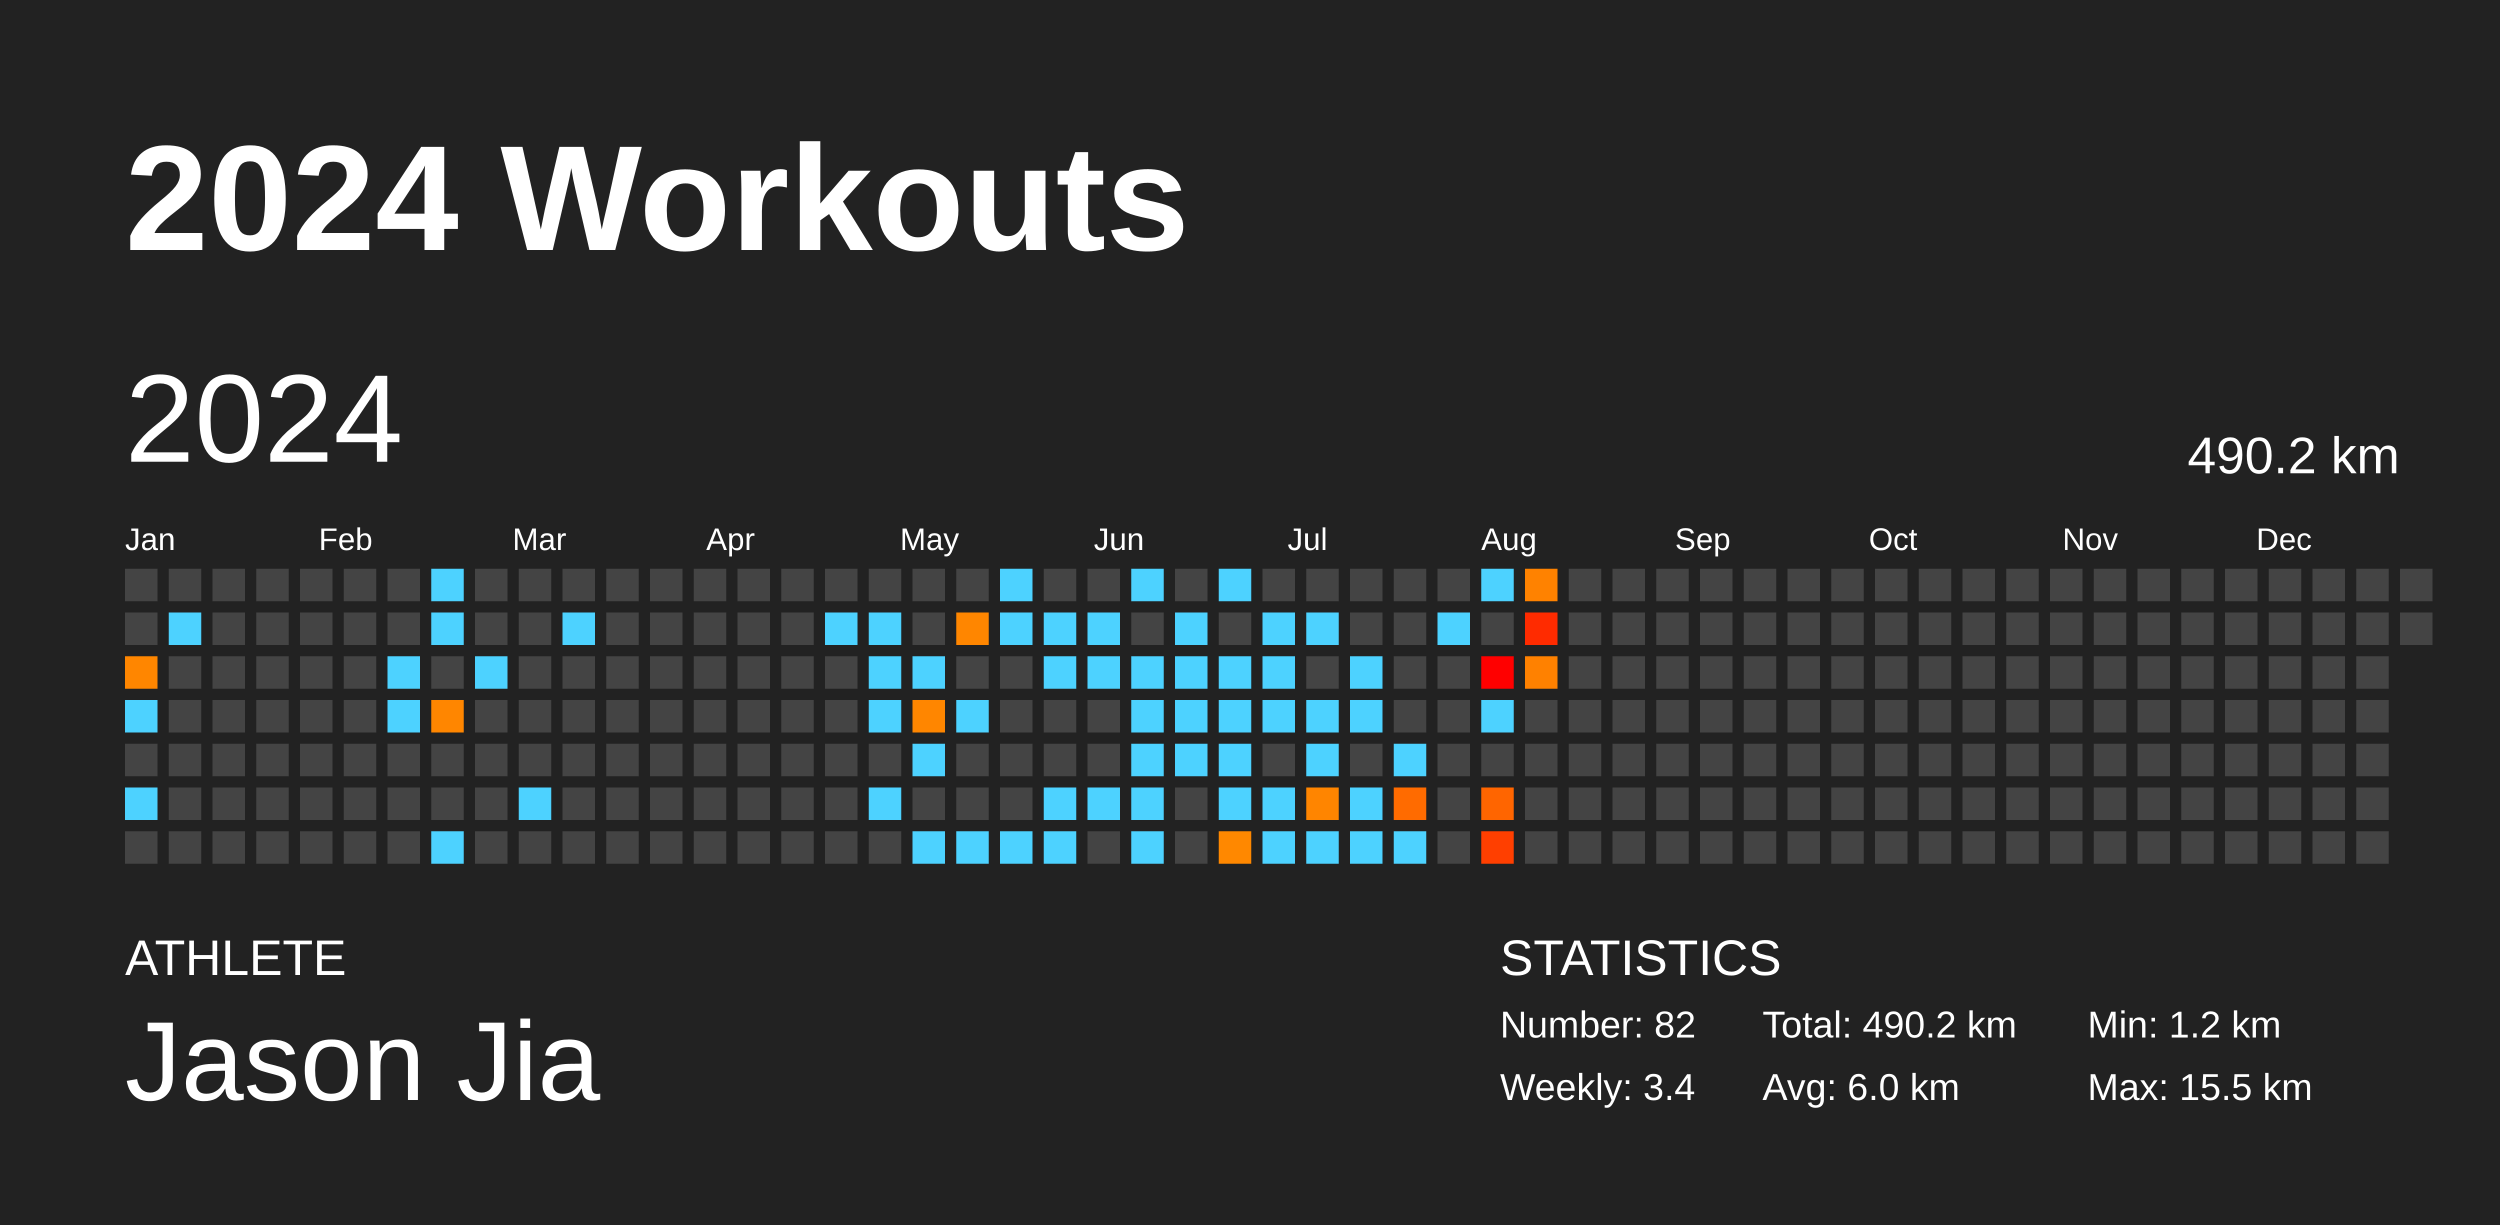
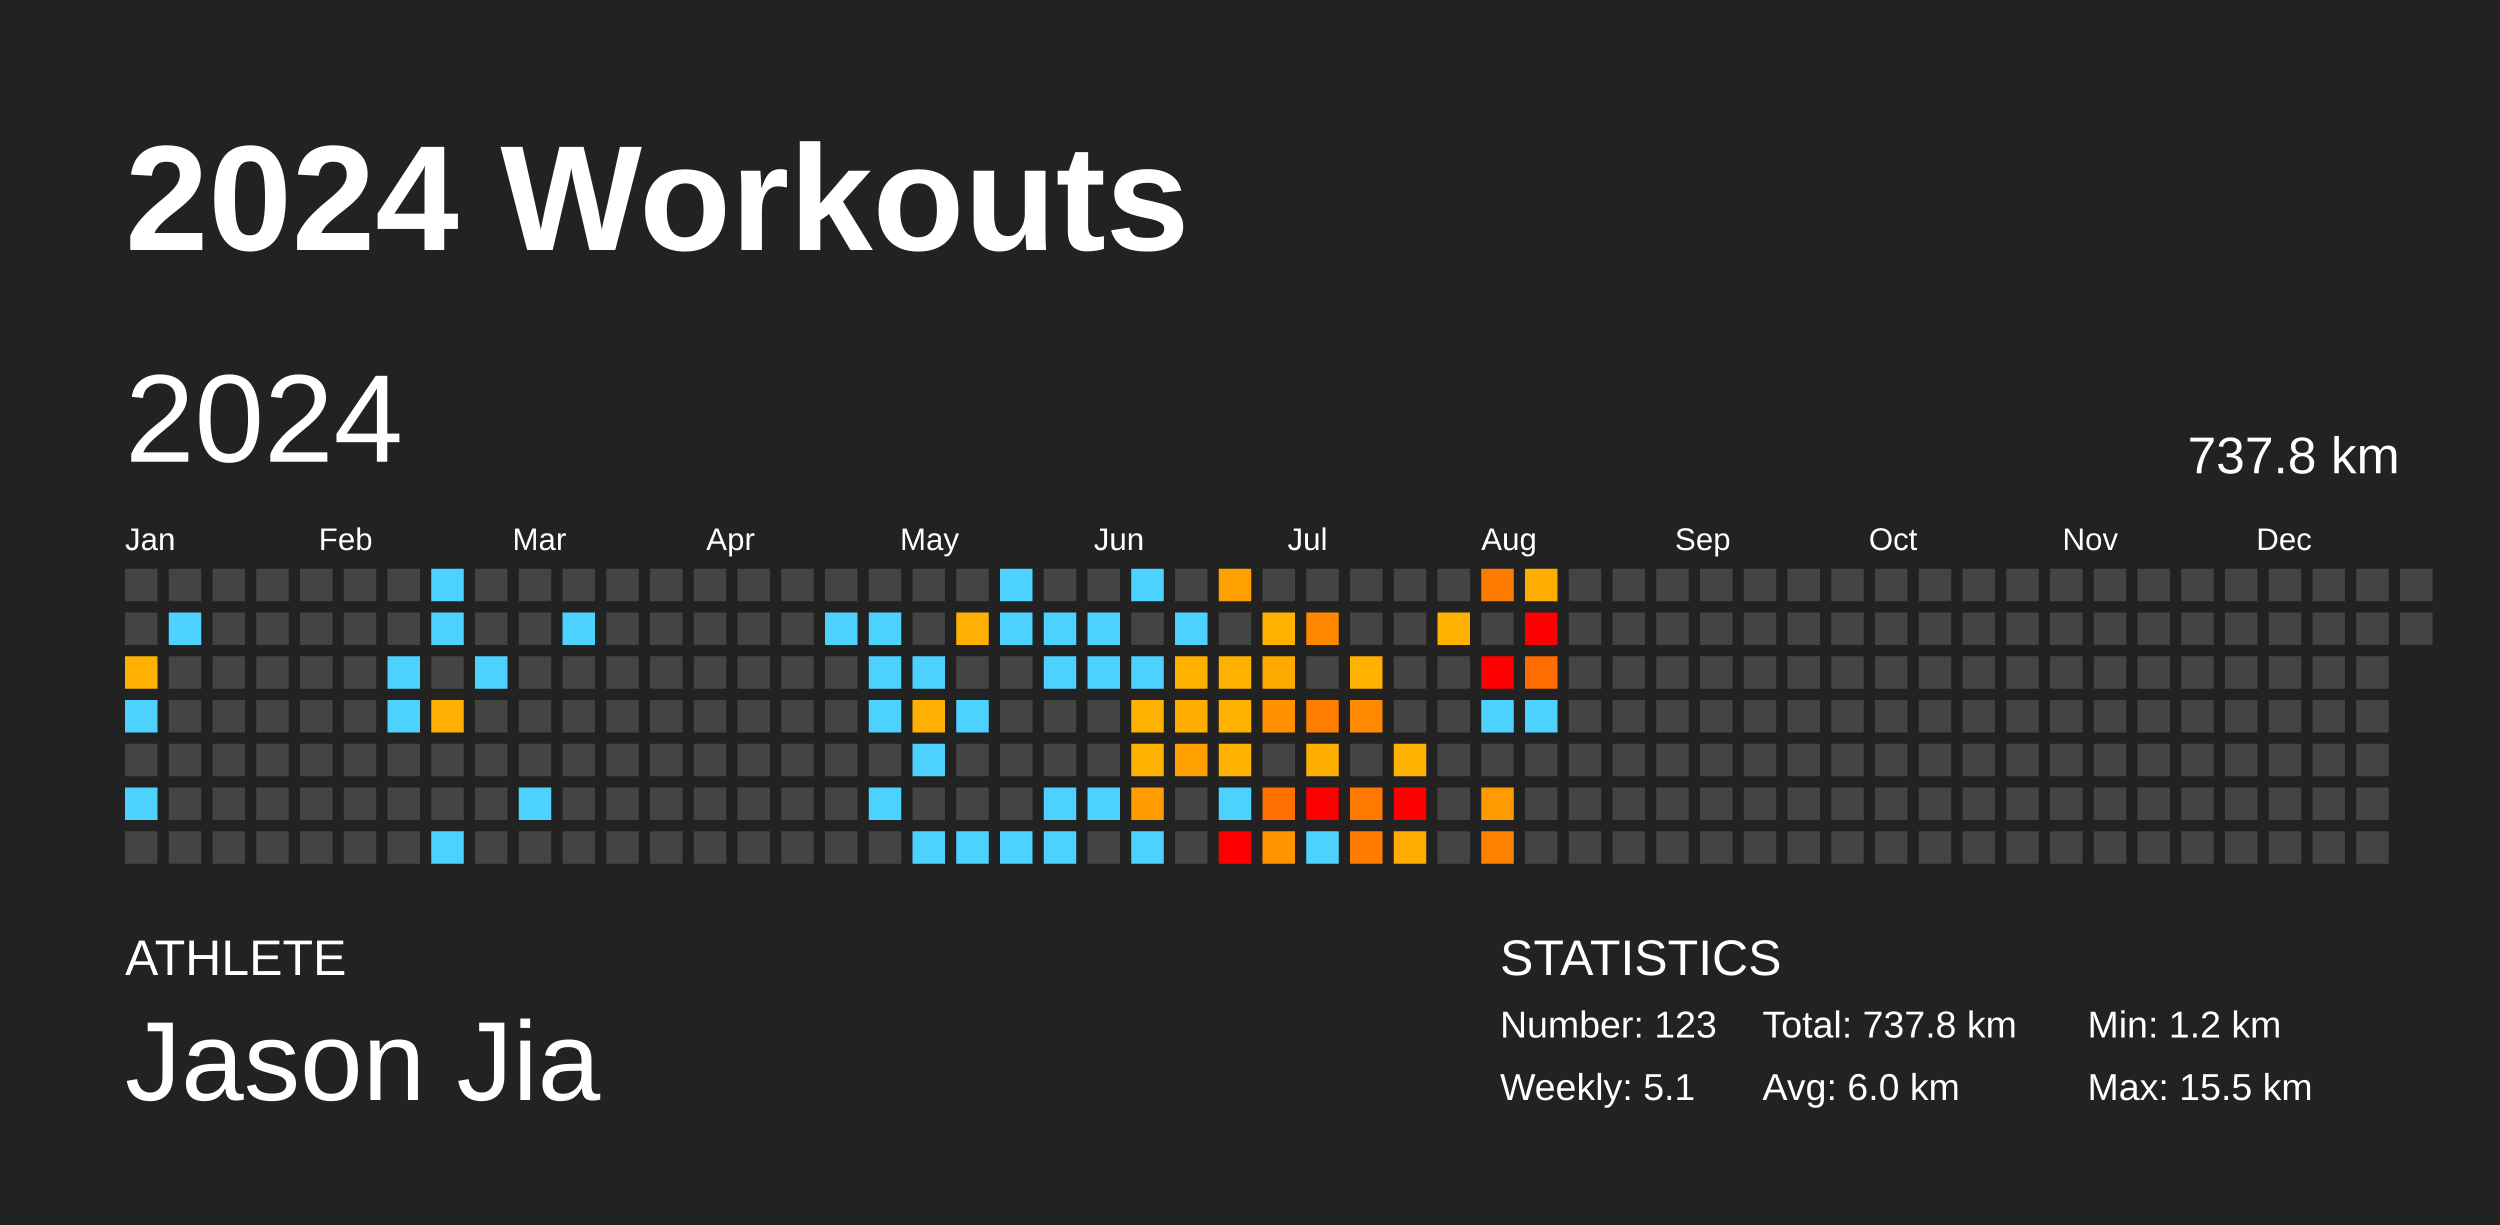
<svg xmlns="http://www.w3.org/2000/svg" baseProfile="full" height="98mm" version="1.1" viewBox="0,0,200,98" width="200mm">
  <defs />
  <rect fill="#222222" height="98" width="200" x="0" y="0" />
  <text fill="#FFFFFF" style="font-size:12px; font-family:Arial; font-weight:bold;" x="10" y="20">2024 Workouts</text>
  <text fill="#FFFFFF" style="font-size:4px; font-family:Arial" x="10" y="78">ATHLETE</text>
  <text fill="#FFFFFF" style="font-size:9px; font-family:Arial" x="10" y="88">Jason Jia</text>
  <text fill="#FFFFFF" style="font-size:4px; font-family:Arial" x="120" y="78">STATISTICS</text>
-   <text fill="#FFFFFF" style="font-size:3px; font-family:Arial" x="120" y="83">Number: 82</text>
-   <text fill="#FFFFFF" style="font-size:3px; font-family:Arial" x="120" y="88">Weekly: 3.4</text>
-   <text fill="#FFFFFF" style="font-size:3px; font-family:Arial" x="141" y="83">Total: 490.2 km</text>
+   <text fill="#FFFFFF" style="font-size:3px; font-family:Arial" x="120" y="83">Number: 123</text>
+   <text fill="#FFFFFF" style="font-size:3px; font-family:Arial" x="120" y="88">Weekly: 5.1</text>
+   <text fill="#FFFFFF" style="font-size:3px; font-family:Arial" x="141" y="83">Total: 737.8 km</text>
  <text fill="#FFFFFF" style="font-size:3px; font-family:Arial" x="141" y="88">Avg: 6.0 km</text>
  <text fill="#FFFFFF" style="font-size:3px; font-family:Arial" x="167" y="83">Min: 1.2 km</text>
  <text fill="#FFFFFF" style="font-size:3px; font-family:Arial" x="167" y="88">Max: 15.5 km</text>
  <text dominant-baseline="hanging" fill="#FFFFFF" style="font-size:10.0px; font-family:Arial;" x="10" y="30">2024</text>
-   <text dominant-baseline="hanging" fill="#FFFFFF" style="font-size:4.125px; font-family:Arial;" x="175" y="35">490.2 km</text>
+   <text dominant-baseline="hanging" fill="#FFFFFF" style="font-size:4.125px; font-family:Arial;" x="175" y="35">737.8 km</text>
  <text fill="#FFFFFF" style="font-size:2.5px; font-family:Arial" x="10.0" y="44">Jan</text>
  <text fill="#FFFFFF" style="font-size:2.5px; font-family:Arial" x="25.5" y="44">Feb</text>
  <text fill="#FFFFFF" style="font-size:2.5px; font-family:Arial" x="41.0" y="44">Mar</text>
  <text fill="#FFFFFF" style="font-size:2.5px; font-family:Arial" x="56.5" y="44">Apr</text>
  <text fill="#FFFFFF" style="font-size:2.5px; font-family:Arial" x="72.0" y="44">May</text>
  <text fill="#FFFFFF" style="font-size:2.5px; font-family:Arial" x="87.5" y="44">Jun</text>
  <text fill="#FFFFFF" style="font-size:2.5px; font-family:Arial" x="103.0" y="44">Jul</text>
  <text fill="#FFFFFF" style="font-size:2.5px; font-family:Arial" x="118.5" y="44">Aug</text>
  <text fill="#FFFFFF" style="font-size:2.5px; font-family:Arial" x="134.0" y="44">Sep</text>
  <text fill="#FFFFFF" style="font-size:2.5px; font-family:Arial" x="149.5" y="44">Oct</text>
  <text fill="#FFFFFF" style="font-size:2.5px; font-family:Arial" x="165.0" y="44">Nov</text>
  <text fill="#FFFFFF" style="font-size:2.5px; font-family:Arial" x="180.5" y="44">Dec</text>
  <rect fill="#444444" height="2.6" width="2.6" x="10.0" y="45.5" />
  <rect fill="#444444" height="2.6" width="2.6" x="10.0" y="49.0" />
-   <rect fill="#ff8600" height="2.6" width="2.6" x="10.0" y="52.5" />
+   <rect fill="#ffb000" height="2.6" width="2.6" x="10.0" y="52.5" />
  <rect fill="#4dd2ff" height="2.6" width="2.6" x="10.0" y="56.0" />
  <rect fill="#444444" height="2.6" width="2.6" x="10.0" y="59.5" />
  <rect fill="#4dd2ff" height="2.6" width="2.6" x="10.0" y="63.0" />
  <rect fill="#444444" height="2.6" width="2.6" x="10.0" y="66.5" />
  <rect fill="#444444" height="2.6" width="2.6" x="13.5" y="45.5" />
  <rect fill="#4dd2ff" height="2.6" width="2.6" x="13.5" y="49.0" />
  <rect fill="#444444" height="2.6" width="2.6" x="13.5" y="52.5" />
  <rect fill="#444444" height="2.6" width="2.6" x="13.5" y="56.0" />
  <rect fill="#444444" height="2.6" width="2.6" x="13.5" y="59.5" />
  <rect fill="#444444" height="2.6" width="2.6" x="13.5" y="63.0" />
  <rect fill="#444444" height="2.6" width="2.6" x="13.5" y="66.5" />
  <rect fill="#444444" height="2.6" width="2.6" x="17.0" y="45.5" />
  <rect fill="#444444" height="2.6" width="2.6" x="17.0" y="49.0" />
  <rect fill="#444444" height="2.6" width="2.6" x="17.0" y="52.5" />
  <rect fill="#444444" height="2.6" width="2.6" x="17.0" y="56.0" />
  <rect fill="#444444" height="2.6" width="2.6" x="17.0" y="59.5" />
  <rect fill="#444444" height="2.6" width="2.6" x="17.0" y="63.0" />
  <rect fill="#444444" height="2.6" width="2.6" x="17.0" y="66.5" />
  <rect fill="#444444" height="2.6" width="2.6" x="20.5" y="45.5" />
  <rect fill="#444444" height="2.6" width="2.6" x="20.5" y="49.0" />
  <rect fill="#444444" height="2.6" width="2.6" x="20.5" y="52.5" />
  <rect fill="#444444" height="2.6" width="2.6" x="20.5" y="56.0" />
  <rect fill="#444444" height="2.6" width="2.6" x="20.5" y="59.5" />
  <rect fill="#444444" height="2.6" width="2.6" x="20.5" y="63.0" />
  <rect fill="#444444" height="2.6" width="2.6" x="20.5" y="66.5" />
  <rect fill="#444444" height="2.6" width="2.6" x="24.0" y="45.5" />
  <rect fill="#444444" height="2.6" width="2.6" x="24.0" y="49.0" />
  <rect fill="#444444" height="2.6" width="2.6" x="24.0" y="52.5" />
  <rect fill="#444444" height="2.6" width="2.6" x="24.0" y="56.0" />
  <rect fill="#444444" height="2.6" width="2.6" x="24.0" y="59.5" />
  <rect fill="#444444" height="2.6" width="2.6" x="24.0" y="63.0" />
  <rect fill="#444444" height="2.6" width="2.6" x="24.0" y="66.5" />
  <rect fill="#444444" height="2.6" width="2.6" x="27.5" y="45.5" />
  <rect fill="#444444" height="2.6" width="2.6" x="27.5" y="49.0" />
  <rect fill="#444444" height="2.6" width="2.6" x="27.5" y="52.5" />
  <rect fill="#444444" height="2.6" width="2.6" x="27.5" y="56.0" />
  <rect fill="#444444" height="2.6" width="2.6" x="27.5" y="59.5" />
  <rect fill="#444444" height="2.6" width="2.6" x="27.5" y="63.0" />
  <rect fill="#444444" height="2.6" width="2.6" x="27.5" y="66.5" />
  <rect fill="#444444" height="2.6" width="2.6" x="31.0" y="45.5" />
  <rect fill="#444444" height="2.6" width="2.6" x="31.0" y="49.0" />
  <rect fill="#4dd2ff" height="2.6" width="2.6" x="31.0" y="52.5" />
  <rect fill="#4dd2ff" height="2.6" width="2.6" x="31.0" y="56.0" />
  <rect fill="#444444" height="2.6" width="2.6" x="31.0" y="59.5" />
  <rect fill="#444444" height="2.6" width="2.6" x="31.0" y="63.0" />
  <rect fill="#444444" height="2.6" width="2.6" x="31.0" y="66.5" />
  <rect fill="#4dd2ff" height="2.6" width="2.6" x="34.5" y="45.5" />
  <rect fill="#4dd2ff" height="2.6" width="2.6" x="34.5" y="49.0" />
  <rect fill="#444444" height="2.6" width="2.6" x="34.5" y="52.5" />
-   <rect fill="#ff8600" height="2.6" width="2.6" x="34.5" y="56.0" />
+   <rect fill="#ffb000" height="2.6" width="2.6" x="34.5" y="56.0" />
  <rect fill="#444444" height="2.6" width="2.6" x="34.5" y="59.5" />
  <rect fill="#444444" height="2.6" width="2.6" x="34.5" y="63.0" />
  <rect fill="#4dd2ff" height="2.6" width="2.6" x="34.5" y="66.5" />
  <rect fill="#444444" height="2.6" width="2.6" x="38.0" y="45.5" />
  <rect fill="#444444" height="2.6" width="2.6" x="38.0" y="49.0" />
  <rect fill="#4dd2ff" height="2.6" width="2.6" x="38.0" y="52.5" />
  <rect fill="#444444" height="2.6" width="2.6" x="38.0" y="56.0" />
  <rect fill="#444444" height="2.6" width="2.6" x="38.0" y="59.5" />
  <rect fill="#444444" height="2.6" width="2.6" x="38.0" y="63.0" />
  <rect fill="#444444" height="2.6" width="2.6" x="38.0" y="66.5" />
  <rect fill="#444444" height="2.6" width="2.6" x="41.5" y="45.5" />
  <rect fill="#444444" height="2.6" width="2.6" x="41.5" y="49.0" />
  <rect fill="#444444" height="2.6" width="2.6" x="41.5" y="52.5" />
  <rect fill="#444444" height="2.6" width="2.6" x="41.5" y="56.0" />
  <rect fill="#444444" height="2.6" width="2.6" x="41.5" y="59.5" />
  <rect fill="#4dd2ff" height="2.6" width="2.6" x="41.5" y="63.0" />
  <rect fill="#444444" height="2.6" width="2.6" x="41.5" y="66.5" />
  <rect fill="#444444" height="2.6" width="2.6" x="45.0" y="45.5" />
  <rect fill="#4dd2ff" height="2.6" width="2.6" x="45.0" y="49.0" />
  <rect fill="#444444" height="2.6" width="2.6" x="45.0" y="52.5" />
  <rect fill="#444444" height="2.6" width="2.6" x="45.0" y="56.0" />
  <rect fill="#444444" height="2.6" width="2.6" x="45.0" y="59.5" />
  <rect fill="#444444" height="2.6" width="2.6" x="45.0" y="63.0" />
  <rect fill="#444444" height="2.6" width="2.6" x="45.0" y="66.5" />
  <rect fill="#444444" height="2.6" width="2.6" x="48.5" y="45.5" />
  <rect fill="#444444" height="2.6" width="2.6" x="48.5" y="49.0" />
  <rect fill="#444444" height="2.6" width="2.6" x="48.5" y="52.5" />
  <rect fill="#444444" height="2.6" width="2.6" x="48.5" y="56.0" />
  <rect fill="#444444" height="2.6" width="2.6" x="48.5" y="59.5" />
  <rect fill="#444444" height="2.6" width="2.6" x="48.5" y="63.0" />
  <rect fill="#444444" height="2.6" width="2.6" x="48.5" y="66.5" />
  <rect fill="#444444" height="2.6" width="2.6" x="52.0" y="45.5" />
  <rect fill="#444444" height="2.6" width="2.6" x="52.0" y="49.0" />
  <rect fill="#444444" height="2.6" width="2.6" x="52.0" y="52.5" />
  <rect fill="#444444" height="2.6" width="2.6" x="52.0" y="56.0" />
  <rect fill="#444444" height="2.6" width="2.6" x="52.0" y="59.5" />
  <rect fill="#444444" height="2.6" width="2.6" x="52.0" y="63.0" />
  <rect fill="#444444" height="2.6" width="2.6" x="52.0" y="66.5" />
  <rect fill="#444444" height="2.6" width="2.6" x="55.5" y="45.5" />
  <rect fill="#444444" height="2.6" width="2.6" x="55.5" y="49.0" />
  <rect fill="#444444" height="2.6" width="2.6" x="55.5" y="52.5" />
  <rect fill="#444444" height="2.6" width="2.6" x="55.5" y="56.0" />
  <rect fill="#444444" height="2.6" width="2.6" x="55.5" y="59.5" />
  <rect fill="#444444" height="2.6" width="2.6" x="55.5" y="63.0" />
  <rect fill="#444444" height="2.6" width="2.6" x="55.5" y="66.5" />
  <rect fill="#444444" height="2.6" width="2.6" x="59.0" y="45.5" />
  <rect fill="#444444" height="2.6" width="2.6" x="59.0" y="49.0" />
  <rect fill="#444444" height="2.6" width="2.6" x="59.0" y="52.5" />
  <rect fill="#444444" height="2.6" width="2.6" x="59.0" y="56.0" />
  <rect fill="#444444" height="2.6" width="2.6" x="59.0" y="59.5" />
  <rect fill="#444444" height="2.6" width="2.6" x="59.0" y="63.0" />
  <rect fill="#444444" height="2.6" width="2.6" x="59.0" y="66.5" />
  <rect fill="#444444" height="2.6" width="2.6" x="62.5" y="45.5" />
  <rect fill="#444444" height="2.6" width="2.6" x="62.5" y="49.0" />
  <rect fill="#444444" height="2.6" width="2.6" x="62.5" y="52.5" />
  <rect fill="#444444" height="2.6" width="2.6" x="62.5" y="56.0" />
  <rect fill="#444444" height="2.6" width="2.6" x="62.5" y="59.5" />
  <rect fill="#444444" height="2.6" width="2.6" x="62.5" y="63.0" />
  <rect fill="#444444" height="2.6" width="2.6" x="62.5" y="66.5" />
  <rect fill="#444444" height="2.6" width="2.6" x="66.0" y="45.5" />
  <rect fill="#4dd2ff" height="2.6" width="2.6" x="66.0" y="49.0" />
  <rect fill="#444444" height="2.6" width="2.6" x="66.0" y="52.5" />
  <rect fill="#444444" height="2.6" width="2.6" x="66.0" y="56.0" />
  <rect fill="#444444" height="2.6" width="2.6" x="66.0" y="59.5" />
  <rect fill="#444444" height="2.6" width="2.6" x="66.0" y="63.0" />
  <rect fill="#444444" height="2.6" width="2.6" x="66.0" y="66.5" />
  <rect fill="#444444" height="2.6" width="2.6" x="69.5" y="45.5" />
  <rect fill="#4dd2ff" height="2.6" width="2.6" x="69.5" y="49.0" />
  <rect fill="#4dd2ff" height="2.6" width="2.6" x="69.5" y="52.5" />
  <rect fill="#4dd2ff" height="2.6" width="2.6" x="69.5" y="56.0" />
  <rect fill="#444444" height="2.6" width="2.6" x="69.5" y="59.5" />
  <rect fill="#4dd2ff" height="2.6" width="2.6" x="69.5" y="63.0" />
  <rect fill="#444444" height="2.6" width="2.6" x="69.5" y="66.5" />
  <rect fill="#444444" height="2.6" width="2.6" x="73.0" y="45.5" />
  <rect fill="#444444" height="2.6" width="2.6" x="73.0" y="49.0" />
  <rect fill="#4dd2ff" height="2.6" width="2.6" x="73.0" y="52.5" />
-   <rect fill="#ff8600" height="2.6" width="2.6" x="73.0" y="56.0" />
+   <rect fill="#ffb000" height="2.6" width="2.6" x="73.0" y="56.0" />
  <rect fill="#4dd2ff" height="2.6" width="2.6" x="73.0" y="59.5" />
  <rect fill="#444444" height="2.6" width="2.6" x="73.0" y="63.0" />
  <rect fill="#4dd2ff" height="2.6" width="2.6" x="73.0" y="66.5" />
  <rect fill="#444444" height="2.6" width="2.6" x="76.5" y="45.5" />
-   <rect fill="#ff8600" height="2.6" width="2.6" x="76.5" y="49.0" />
+   <rect fill="#ffb000" height="2.6" width="2.6" x="76.5" y="49.0" />
  <rect fill="#444444" height="2.6" width="2.6" x="76.5" y="52.5" />
  <rect fill="#4dd2ff" height="2.6" width="2.6" x="76.5" y="56.0" />
  <rect fill="#444444" height="2.6" width="2.6" x="76.5" y="59.5" />
  <rect fill="#444444" height="2.6" width="2.6" x="76.5" y="63.0" />
  <rect fill="#4dd2ff" height="2.6" width="2.6" x="76.5" y="66.5" />
  <rect fill="#4dd2ff" height="2.6" width="2.6" x="80.0" y="45.5" />
  <rect fill="#4dd2ff" height="2.6" width="2.6" x="80.0" y="49.0" />
  <rect fill="#444444" height="2.6" width="2.6" x="80.0" y="52.5" />
  <rect fill="#444444" height="2.6" width="2.6" x="80.0" y="56.0" />
  <rect fill="#444444" height="2.6" width="2.6" x="80.0" y="59.5" />
  <rect fill="#444444" height="2.6" width="2.6" x="80.0" y="63.0" />
  <rect fill="#4dd2ff" height="2.6" width="2.6" x="80.0" y="66.5" />
  <rect fill="#444444" height="2.6" width="2.6" x="83.5" y="45.5" />
  <rect fill="#4dd2ff" height="2.6" width="2.6" x="83.5" y="49.0" />
  <rect fill="#4dd2ff" height="2.6" width="2.6" x="83.5" y="52.5" />
  <rect fill="#444444" height="2.6" width="2.6" x="83.5" y="56.0" />
  <rect fill="#444444" height="2.6" width="2.6" x="83.5" y="59.5" />
  <rect fill="#4dd2ff" height="2.6" width="2.6" x="83.5" y="63.0" />
  <rect fill="#4dd2ff" height="2.6" width="2.6" x="83.5" y="66.5" />
  <rect fill="#444444" height="2.6" width="2.6" x="87.0" y="45.5" />
  <rect fill="#4dd2ff" height="2.6" width="2.6" x="87.0" y="49.0" />
  <rect fill="#4dd2ff" height="2.6" width="2.6" x="87.0" y="52.5" />
  <rect fill="#444444" height="2.6" width="2.6" x="87.0" y="56.0" />
  <rect fill="#444444" height="2.6" width="2.6" x="87.0" y="59.5" />
  <rect fill="#4dd2ff" height="2.6" width="2.6" x="87.0" y="63.0" />
  <rect fill="#444444" height="2.6" width="2.6" x="87.0" y="66.5" />
  <rect fill="#4dd2ff" height="2.6" width="2.6" x="90.5" y="45.5" />
  <rect fill="#444444" height="2.6" width="2.6" x="90.5" y="49.0" />
  <rect fill="#4dd2ff" height="2.6" width="2.6" x="90.5" y="52.5" />
-   <rect fill="#4dd2ff" height="2.6" width="2.6" x="90.5" y="56.0" />
-   <rect fill="#4dd2ff" height="2.6" width="2.6" x="90.5" y="59.5" />
-   <rect fill="#4dd2ff" height="2.6" width="2.6" x="90.5" y="63.0" />
+   <rect fill="#ffb100" height="2.6" width="2.6" x="90.5" y="56.0" />
+   <rect fill="#ffb100" height="2.6" width="2.6" x="90.5" y="59.5" />
+   <rect fill="#ff9d00" height="2.6" width="2.6" x="90.5" y="63.0" />
  <rect fill="#4dd2ff" height="2.6" width="2.6" x="90.5" y="66.5" />
  <rect fill="#444444" height="2.6" width="2.6" x="94.0" y="45.5" />
  <rect fill="#4dd2ff" height="2.6" width="2.6" x="94.0" y="49.0" />
-   <rect fill="#4dd2ff" height="2.6" width="2.6" x="94.0" y="52.5" />
-   <rect fill="#4dd2ff" height="2.6" width="2.6" x="94.0" y="56.0" />
-   <rect fill="#4dd2ff" height="2.6" width="2.6" x="94.0" y="59.5" />
+   <rect fill="#ffb100" height="2.6" width="2.6" x="94.0" y="52.5" />
+   <rect fill="#ffae00" height="2.6" width="2.6" x="94.0" y="56.0" />
+   <rect fill="#ff9f00" height="2.6" width="2.6" x="94.0" y="59.5" />
  <rect fill="#444444" height="2.6" width="2.6" x="94.0" y="63.0" />
  <rect fill="#444444" height="2.6" width="2.6" x="94.0" y="66.5" />
-   <rect fill="#4dd2ff" height="2.6" width="2.6" x="97.5" y="45.5" />
+   <rect fill="#ff9f00" height="2.6" width="2.6" x="97.5" y="45.5" />
  <rect fill="#444444" height="2.6" width="2.6" x="97.5" y="49.0" />
-   <rect fill="#4dd2ff" height="2.6" width="2.6" x="97.5" y="52.5" />
-   <rect fill="#4dd2ff" height="2.6" width="2.6" x="97.5" y="56.0" />
-   <rect fill="#4dd2ff" height="2.6" width="2.6" x="97.5" y="59.5" />
+   <rect fill="#ffb100" height="2.6" width="2.6" x="97.5" y="52.5" />
+   <rect fill="#ffb100" height="2.6" width="2.6" x="97.5" y="56.0" />
+   <rect fill="#ffb100" height="2.6" width="2.6" x="97.5" y="59.5" />
  <rect fill="#4dd2ff" height="2.6" width="2.6" x="97.5" y="63.0" />
-   <rect fill="#ff8800" height="2.6" width="2.6" x="97.5" y="66.5" />
+   <rect fill="red" height="2.6" width="2.6" x="97.5" y="66.5" />
  <rect fill="#444444" height="2.6" width="2.6" x="101.0" y="45.5" />
-   <rect fill="#4dd2ff" height="2.6" width="2.6" x="101.0" y="49.0" />
-   <rect fill="#4dd2ff" height="2.6" width="2.6" x="101.0" y="52.5" />
-   <rect fill="#4dd2ff" height="2.6" width="2.6" x="101.0" y="56.0" />
+   <rect fill="#ffb100" height="2.6" width="2.6" x="101.0" y="49.0" />
+   <rect fill="#ffaa00" height="2.6" width="2.6" x="101.0" y="52.5" />
+   <rect fill="#ff9100" height="2.6" width="2.6" x="101.0" y="56.0" />
  <rect fill="#444444" height="2.6" width="2.6" x="101.0" y="59.5" />
-   <rect fill="#4dd2ff" height="2.6" width="2.6" x="101.0" y="63.0" />
-   <rect fill="#4dd2ff" height="2.6" width="2.6" x="101.0" y="66.5" />
+   <rect fill="#ff7000" height="2.6" width="2.6" x="101.0" y="63.0" />
+   <rect fill="#ff9300" height="2.6" width="2.6" x="101.0" y="66.5" />
  <rect fill="#444444" height="2.6" width="2.6" x="104.5" y="45.5" />
-   <rect fill="#4dd2ff" height="2.6" width="2.6" x="104.5" y="49.0" />
+   <rect fill="#ff8800" height="2.6" width="2.6" x="104.5" y="49.0" />
  <rect fill="#444444" height="2.6" width="2.6" x="104.5" y="52.5" />
-   <rect fill="#4dd2ff" height="2.6" width="2.6" x="104.5" y="56.0" />
-   <rect fill="#4dd2ff" height="2.6" width="2.6" x="104.5" y="59.5" />
-   <rect fill="#ff8500" height="2.6" width="2.6" x="104.5" y="63.0" />
+   <rect fill="#ff7e00" height="2.6" width="2.6" x="104.5" y="56.0" />
+   <rect fill="#ffaf00" height="2.6" width="2.6" x="104.5" y="59.5" />
+   <rect fill="red" height="2.6" width="2.6" x="104.5" y="63.0" />
  <rect fill="#4dd2ff" height="2.6" width="2.6" x="104.5" y="66.5" />
  <rect fill="#444444" height="2.6" width="2.6" x="108.0" y="45.5" />
  <rect fill="#444444" height="2.6" width="2.6" x="108.0" y="49.0" />
-   <rect fill="#4dd2ff" height="2.6" width="2.6" x="108.0" y="52.5" />
-   <rect fill="#4dd2ff" height="2.6" width="2.6" x="108.0" y="56.0" />
+   <rect fill="#ffb100" height="2.6" width="2.6" x="108.0" y="52.5" />
+   <rect fill="#ff8900" height="2.6" width="2.6" x="108.0" y="56.0" />
  <rect fill="#444444" height="2.6" width="2.6" x="108.0" y="59.5" />
-   <rect fill="#4dd2ff" height="2.6" width="2.6" x="108.0" y="63.0" />
-   <rect fill="#4dd2ff" height="2.6" width="2.6" x="108.0" y="66.5" />
+   <rect fill="#ff7900" height="2.6" width="2.6" x="108.0" y="63.0" />
+   <rect fill="#ff7c00" height="2.6" width="2.6" x="108.0" y="66.5" />
  <rect fill="#444444" height="2.6" width="2.6" x="111.5" y="45.5" />
  <rect fill="#444444" height="2.6" width="2.6" x="111.5" y="49.0" />
  <rect fill="#444444" height="2.6" width="2.6" x="111.5" y="52.5" />
  <rect fill="#444444" height="2.6" width="2.6" x="111.5" y="56.0" />
-   <rect fill="#4dd2ff" height="2.6" width="2.6" x="111.5" y="59.5" />
-   <rect fill="#ff6b00" height="2.6" width="2.6" x="111.5" y="63.0" />
-   <rect fill="#4dd2ff" height="2.6" width="2.6" x="111.5" y="66.5" />
+   <rect fill="#ffb100" height="2.6" width="2.6" x="111.5" y="59.5" />
+   <rect fill="red" height="2.6" width="2.6" x="111.5" y="63.0" />
+   <rect fill="#ffab00" height="2.6" width="2.6" x="111.5" y="66.5" />
  <rect fill="#444444" height="2.6" width="2.6" x="115.0" y="45.5" />
-   <rect fill="#4dd2ff" height="2.6" width="2.6" x="115.0" y="49.0" />
+   <rect fill="#ffb100" height="2.6" width="2.6" x="115.0" y="49.0" />
  <rect fill="#444444" height="2.6" width="2.6" x="115.0" y="52.5" />
  <rect fill="#444444" height="2.6" width="2.6" x="115.0" y="56.0" />
  <rect fill="#444444" height="2.6" width="2.6" x="115.0" y="59.5" />
  <rect fill="#444444" height="2.6" width="2.6" x="115.0" y="63.0" />
  <rect fill="#444444" height="2.6" width="2.6" x="115.0" y="66.5" />
-   <rect fill="#4dd2ff" height="2.6" width="2.6" x="118.5" y="45.5" />
+   <rect fill="#ff7b00" height="2.6" width="2.6" x="118.5" y="45.5" />
  <rect fill="#444444" height="2.6" width="2.6" x="118.5" y="49.0" />
  <rect fill="red" height="2.6" width="2.6" x="118.5" y="52.5" />
  <rect fill="#4dd2ff" height="2.6" width="2.6" x="118.5" y="56.0" />
  <rect fill="#444444" height="2.6" width="2.6" x="118.5" y="59.5" />
-   <rect fill="#ff6500" height="2.6" width="2.6" x="118.5" y="63.0" />
-   <rect fill="#ff3f00" height="2.6" width="2.6" x="118.5" y="66.5" />
-   <rect fill="#ff8200" height="2.6" width="2.6" x="122.0" y="45.5" />
-   <rect fill="#ff2b00" height="2.6" width="2.6" x="122.0" y="49.0" />
-   <rect fill="#ff8100" height="2.6" width="2.6" x="122.0" y="52.5" />
-   <rect fill="#444444" height="2.6" width="2.6" x="122.0" y="56.0" />
+   <rect fill="#ff9b00" height="2.6" width="2.6" x="118.5" y="63.0" />
+   <rect fill="#ff8100" height="2.6" width="2.6" x="118.5" y="66.5" />
+   <rect fill="#ffad00" height="2.6" width="2.6" x="122.0" y="45.5" />
+   <rect fill="red" height="2.6" width="2.6" x="122.0" y="49.0" />
+   <rect fill="#ff6c00" height="2.6" width="2.6" x="122.0" y="52.5" />
+   <rect fill="#4dd2ff" height="2.6" width="2.6" x="122.0" y="56.0" />
  <rect fill="#444444" height="2.6" width="2.6" x="122.0" y="59.5" />
  <rect fill="#444444" height="2.6" width="2.6" x="122.0" y="63.0" />
  <rect fill="#444444" height="2.6" width="2.6" x="122.0" y="66.5" />
  <rect fill="#444444" height="2.6" width="2.6" x="125.5" y="45.5" />
  <rect fill="#444444" height="2.6" width="2.6" x="125.5" y="49.0" />
  <rect fill="#444444" height="2.6" width="2.6" x="125.5" y="52.5" />
  <rect fill="#444444" height="2.6" width="2.6" x="125.5" y="56.0" />
  <rect fill="#444444" height="2.6" width="2.6" x="125.5" y="59.5" />
  <rect fill="#444444" height="2.6" width="2.6" x="125.5" y="63.0" />
  <rect fill="#444444" height="2.6" width="2.6" x="125.5" y="66.5" />
  <rect fill="#444444" height="2.6" width="2.6" x="129.0" y="45.5" />
  <rect fill="#444444" height="2.6" width="2.6" x="129.0" y="49.0" />
  <rect fill="#444444" height="2.6" width="2.6" x="129.0" y="52.5" />
  <rect fill="#444444" height="2.6" width="2.6" x="129.0" y="56.0" />
  <rect fill="#444444" height="2.6" width="2.6" x="129.0" y="59.5" />
  <rect fill="#444444" height="2.6" width="2.6" x="129.0" y="63.0" />
  <rect fill="#444444" height="2.6" width="2.6" x="129.0" y="66.5" />
  <rect fill="#444444" height="2.6" width="2.6" x="132.5" y="45.5" />
  <rect fill="#444444" height="2.6" width="2.6" x="132.5" y="49.0" />
  <rect fill="#444444" height="2.6" width="2.6" x="132.5" y="52.5" />
  <rect fill="#444444" height="2.6" width="2.6" x="132.5" y="56.0" />
  <rect fill="#444444" height="2.6" width="2.6" x="132.5" y="59.5" />
  <rect fill="#444444" height="2.6" width="2.6" x="132.5" y="63.0" />
  <rect fill="#444444" height="2.6" width="2.6" x="132.5" y="66.5" />
  <rect fill="#444444" height="2.6" width="2.6" x="136.0" y="45.5" />
  <rect fill="#444444" height="2.6" width="2.6" x="136.0" y="49.0" />
  <rect fill="#444444" height="2.6" width="2.6" x="136.0" y="52.5" />
  <rect fill="#444444" height="2.6" width="2.6" x="136.0" y="56.0" />
  <rect fill="#444444" height="2.6" width="2.6" x="136.0" y="59.5" />
  <rect fill="#444444" height="2.6" width="2.6" x="136.0" y="63.0" />
  <rect fill="#444444" height="2.6" width="2.6" x="136.0" y="66.5" />
  <rect fill="#444444" height="2.6" width="2.6" x="139.5" y="45.5" />
  <rect fill="#444444" height="2.6" width="2.6" x="139.5" y="49.0" />
  <rect fill="#444444" height="2.6" width="2.6" x="139.5" y="52.5" />
  <rect fill="#444444" height="2.6" width="2.6" x="139.5" y="56.0" />
  <rect fill="#444444" height="2.6" width="2.6" x="139.5" y="59.5" />
  <rect fill="#444444" height="2.6" width="2.6" x="139.5" y="63.0" />
  <rect fill="#444444" height="2.6" width="2.6" x="139.5" y="66.5" />
  <rect fill="#444444" height="2.6" width="2.6" x="143.0" y="45.5" />
  <rect fill="#444444" height="2.6" width="2.6" x="143.0" y="49.0" />
  <rect fill="#444444" height="2.6" width="2.6" x="143.0" y="52.5" />
  <rect fill="#444444" height="2.6" width="2.6" x="143.0" y="56.0" />
  <rect fill="#444444" height="2.6" width="2.6" x="143.0" y="59.5" />
  <rect fill="#444444" height="2.6" width="2.6" x="143.0" y="63.0" />
  <rect fill="#444444" height="2.6" width="2.6" x="143.0" y="66.5" />
  <rect fill="#444444" height="2.6" width="2.6" x="146.5" y="45.5" />
  <rect fill="#444444" height="2.6" width="2.6" x="146.5" y="49.0" />
  <rect fill="#444444" height="2.6" width="2.6" x="146.5" y="52.5" />
  <rect fill="#444444" height="2.6" width="2.6" x="146.5" y="56.0" />
  <rect fill="#444444" height="2.6" width="2.6" x="146.5" y="59.5" />
  <rect fill="#444444" height="2.6" width="2.6" x="146.5" y="63.0" />
  <rect fill="#444444" height="2.6" width="2.6" x="146.5" y="66.5" />
  <rect fill="#444444" height="2.6" width="2.6" x="150.0" y="45.5" />
  <rect fill="#444444" height="2.6" width="2.6" x="150.0" y="49.0" />
  <rect fill="#444444" height="2.6" width="2.6" x="150.0" y="52.5" />
  <rect fill="#444444" height="2.6" width="2.6" x="150.0" y="56.0" />
  <rect fill="#444444" height="2.6" width="2.6" x="150.0" y="59.5" />
  <rect fill="#444444" height="2.6" width="2.6" x="150.0" y="63.0" />
  <rect fill="#444444" height="2.6" width="2.6" x="150.0" y="66.5" />
  <rect fill="#444444" height="2.6" width="2.6" x="153.5" y="45.5" />
  <rect fill="#444444" height="2.6" width="2.6" x="153.5" y="49.0" />
  <rect fill="#444444" height="2.6" width="2.6" x="153.5" y="52.5" />
  <rect fill="#444444" height="2.6" width="2.6" x="153.5" y="56.0" />
  <rect fill="#444444" height="2.6" width="2.6" x="153.5" y="59.5" />
  <rect fill="#444444" height="2.6" width="2.6" x="153.5" y="63.0" />
  <rect fill="#444444" height="2.6" width="2.6" x="153.5" y="66.5" />
  <rect fill="#444444" height="2.6" width="2.6" x="157.0" y="45.5" />
  <rect fill="#444444" height="2.6" width="2.6" x="157.0" y="49.0" />
  <rect fill="#444444" height="2.6" width="2.6" x="157.0" y="52.5" />
  <rect fill="#444444" height="2.6" width="2.6" x="157.0" y="56.0" />
  <rect fill="#444444" height="2.6" width="2.6" x="157.0" y="59.5" />
  <rect fill="#444444" height="2.6" width="2.6" x="157.0" y="63.0" />
  <rect fill="#444444" height="2.6" width="2.6" x="157.0" y="66.5" />
  <rect fill="#444444" height="2.6" width="2.6" x="160.5" y="45.5" />
  <rect fill="#444444" height="2.6" width="2.6" x="160.5" y="49.0" />
  <rect fill="#444444" height="2.6" width="2.6" x="160.5" y="52.5" />
  <rect fill="#444444" height="2.6" width="2.6" x="160.5" y="56.0" />
  <rect fill="#444444" height="2.6" width="2.6" x="160.5" y="59.5" />
  <rect fill="#444444" height="2.6" width="2.6" x="160.5" y="63.0" />
  <rect fill="#444444" height="2.6" width="2.6" x="160.5" y="66.5" />
  <rect fill="#444444" height="2.6" width="2.6" x="164.0" y="45.5" />
  <rect fill="#444444" height="2.6" width="2.6" x="164.0" y="49.0" />
  <rect fill="#444444" height="2.6" width="2.6" x="164.0" y="52.5" />
  <rect fill="#444444" height="2.6" width="2.6" x="164.0" y="56.0" />
  <rect fill="#444444" height="2.6" width="2.6" x="164.0" y="59.5" />
  <rect fill="#444444" height="2.6" width="2.6" x="164.0" y="63.0" />
  <rect fill="#444444" height="2.6" width="2.6" x="164.0" y="66.5" />
  <rect fill="#444444" height="2.6" width="2.6" x="167.5" y="45.5" />
  <rect fill="#444444" height="2.6" width="2.6" x="167.5" y="49.0" />
  <rect fill="#444444" height="2.6" width="2.6" x="167.5" y="52.5" />
  <rect fill="#444444" height="2.6" width="2.6" x="167.5" y="56.0" />
  <rect fill="#444444" height="2.6" width="2.6" x="167.5" y="59.5" />
  <rect fill="#444444" height="2.6" width="2.6" x="167.5" y="63.0" />
  <rect fill="#444444" height="2.6" width="2.6" x="167.5" y="66.5" />
  <rect fill="#444444" height="2.6" width="2.6" x="171.0" y="45.5" />
  <rect fill="#444444" height="2.6" width="2.6" x="171.0" y="49.0" />
  <rect fill="#444444" height="2.6" width="2.6" x="171.0" y="52.5" />
  <rect fill="#444444" height="2.6" width="2.6" x="171.0" y="56.0" />
  <rect fill="#444444" height="2.6" width="2.6" x="171.0" y="59.5" />
  <rect fill="#444444" height="2.6" width="2.6" x="171.0" y="63.0" />
  <rect fill="#444444" height="2.6" width="2.6" x="171.0" y="66.5" />
  <rect fill="#444444" height="2.6" width="2.6" x="174.5" y="45.5" />
  <rect fill="#444444" height="2.6" width="2.6" x="174.5" y="49.0" />
  <rect fill="#444444" height="2.6" width="2.6" x="174.5" y="52.5" />
  <rect fill="#444444" height="2.6" width="2.6" x="174.5" y="56.0" />
  <rect fill="#444444" height="2.6" width="2.6" x="174.5" y="59.5" />
  <rect fill="#444444" height="2.6" width="2.6" x="174.5" y="63.0" />
  <rect fill="#444444" height="2.6" width="2.6" x="174.5" y="66.5" />
  <rect fill="#444444" height="2.6" width="2.6" x="178.0" y="45.5" />
  <rect fill="#444444" height="2.6" width="2.6" x="178.0" y="49.0" />
  <rect fill="#444444" height="2.6" width="2.6" x="178.0" y="52.5" />
  <rect fill="#444444" height="2.6" width="2.6" x="178.0" y="56.0" />
  <rect fill="#444444" height="2.6" width="2.6" x="178.0" y="59.5" />
  <rect fill="#444444" height="2.6" width="2.6" x="178.0" y="63.0" />
  <rect fill="#444444" height="2.6" width="2.6" x="178.0" y="66.5" />
  <rect fill="#444444" height="2.6" width="2.6" x="181.5" y="45.5" />
  <rect fill="#444444" height="2.6" width="2.6" x="181.5" y="49.0" />
  <rect fill="#444444" height="2.6" width="2.6" x="181.5" y="52.5" />
  <rect fill="#444444" height="2.6" width="2.6" x="181.5" y="56.0" />
  <rect fill="#444444" height="2.6" width="2.6" x="181.5" y="59.5" />
  <rect fill="#444444" height="2.6" width="2.6" x="181.5" y="63.0" />
  <rect fill="#444444" height="2.6" width="2.6" x="181.5" y="66.5" />
  <rect fill="#444444" height="2.6" width="2.6" x="185.0" y="45.5" />
  <rect fill="#444444" height="2.6" width="2.6" x="185.0" y="49.0" />
  <rect fill="#444444" height="2.6" width="2.6" x="185.0" y="52.5" />
  <rect fill="#444444" height="2.6" width="2.6" x="185.0" y="56.0" />
  <rect fill="#444444" height="2.6" width="2.6" x="185.0" y="59.5" />
  <rect fill="#444444" height="2.6" width="2.6" x="185.0" y="63.0" />
  <rect fill="#444444" height="2.6" width="2.6" x="185.0" y="66.5" />
  <rect fill="#444444" height="2.6" width="2.6" x="188.5" y="45.5" />
  <rect fill="#444444" height="2.6" width="2.6" x="188.5" y="49.0" />
  <rect fill="#444444" height="2.6" width="2.6" x="188.5" y="52.5" />
  <rect fill="#444444" height="2.6" width="2.6" x="188.5" y="56.0" />
  <rect fill="#444444" height="2.6" width="2.6" x="188.5" y="59.5" />
  <rect fill="#444444" height="2.6" width="2.6" x="188.5" y="63.0" />
  <rect fill="#444444" height="2.6" width="2.6" x="188.5" y="66.5" />
  <rect fill="#444444" height="2.6" width="2.6" x="192.0" y="45.5" />
  <rect fill="#444444" height="2.6" width="2.6" x="192.0" y="49.0" />
</svg>
